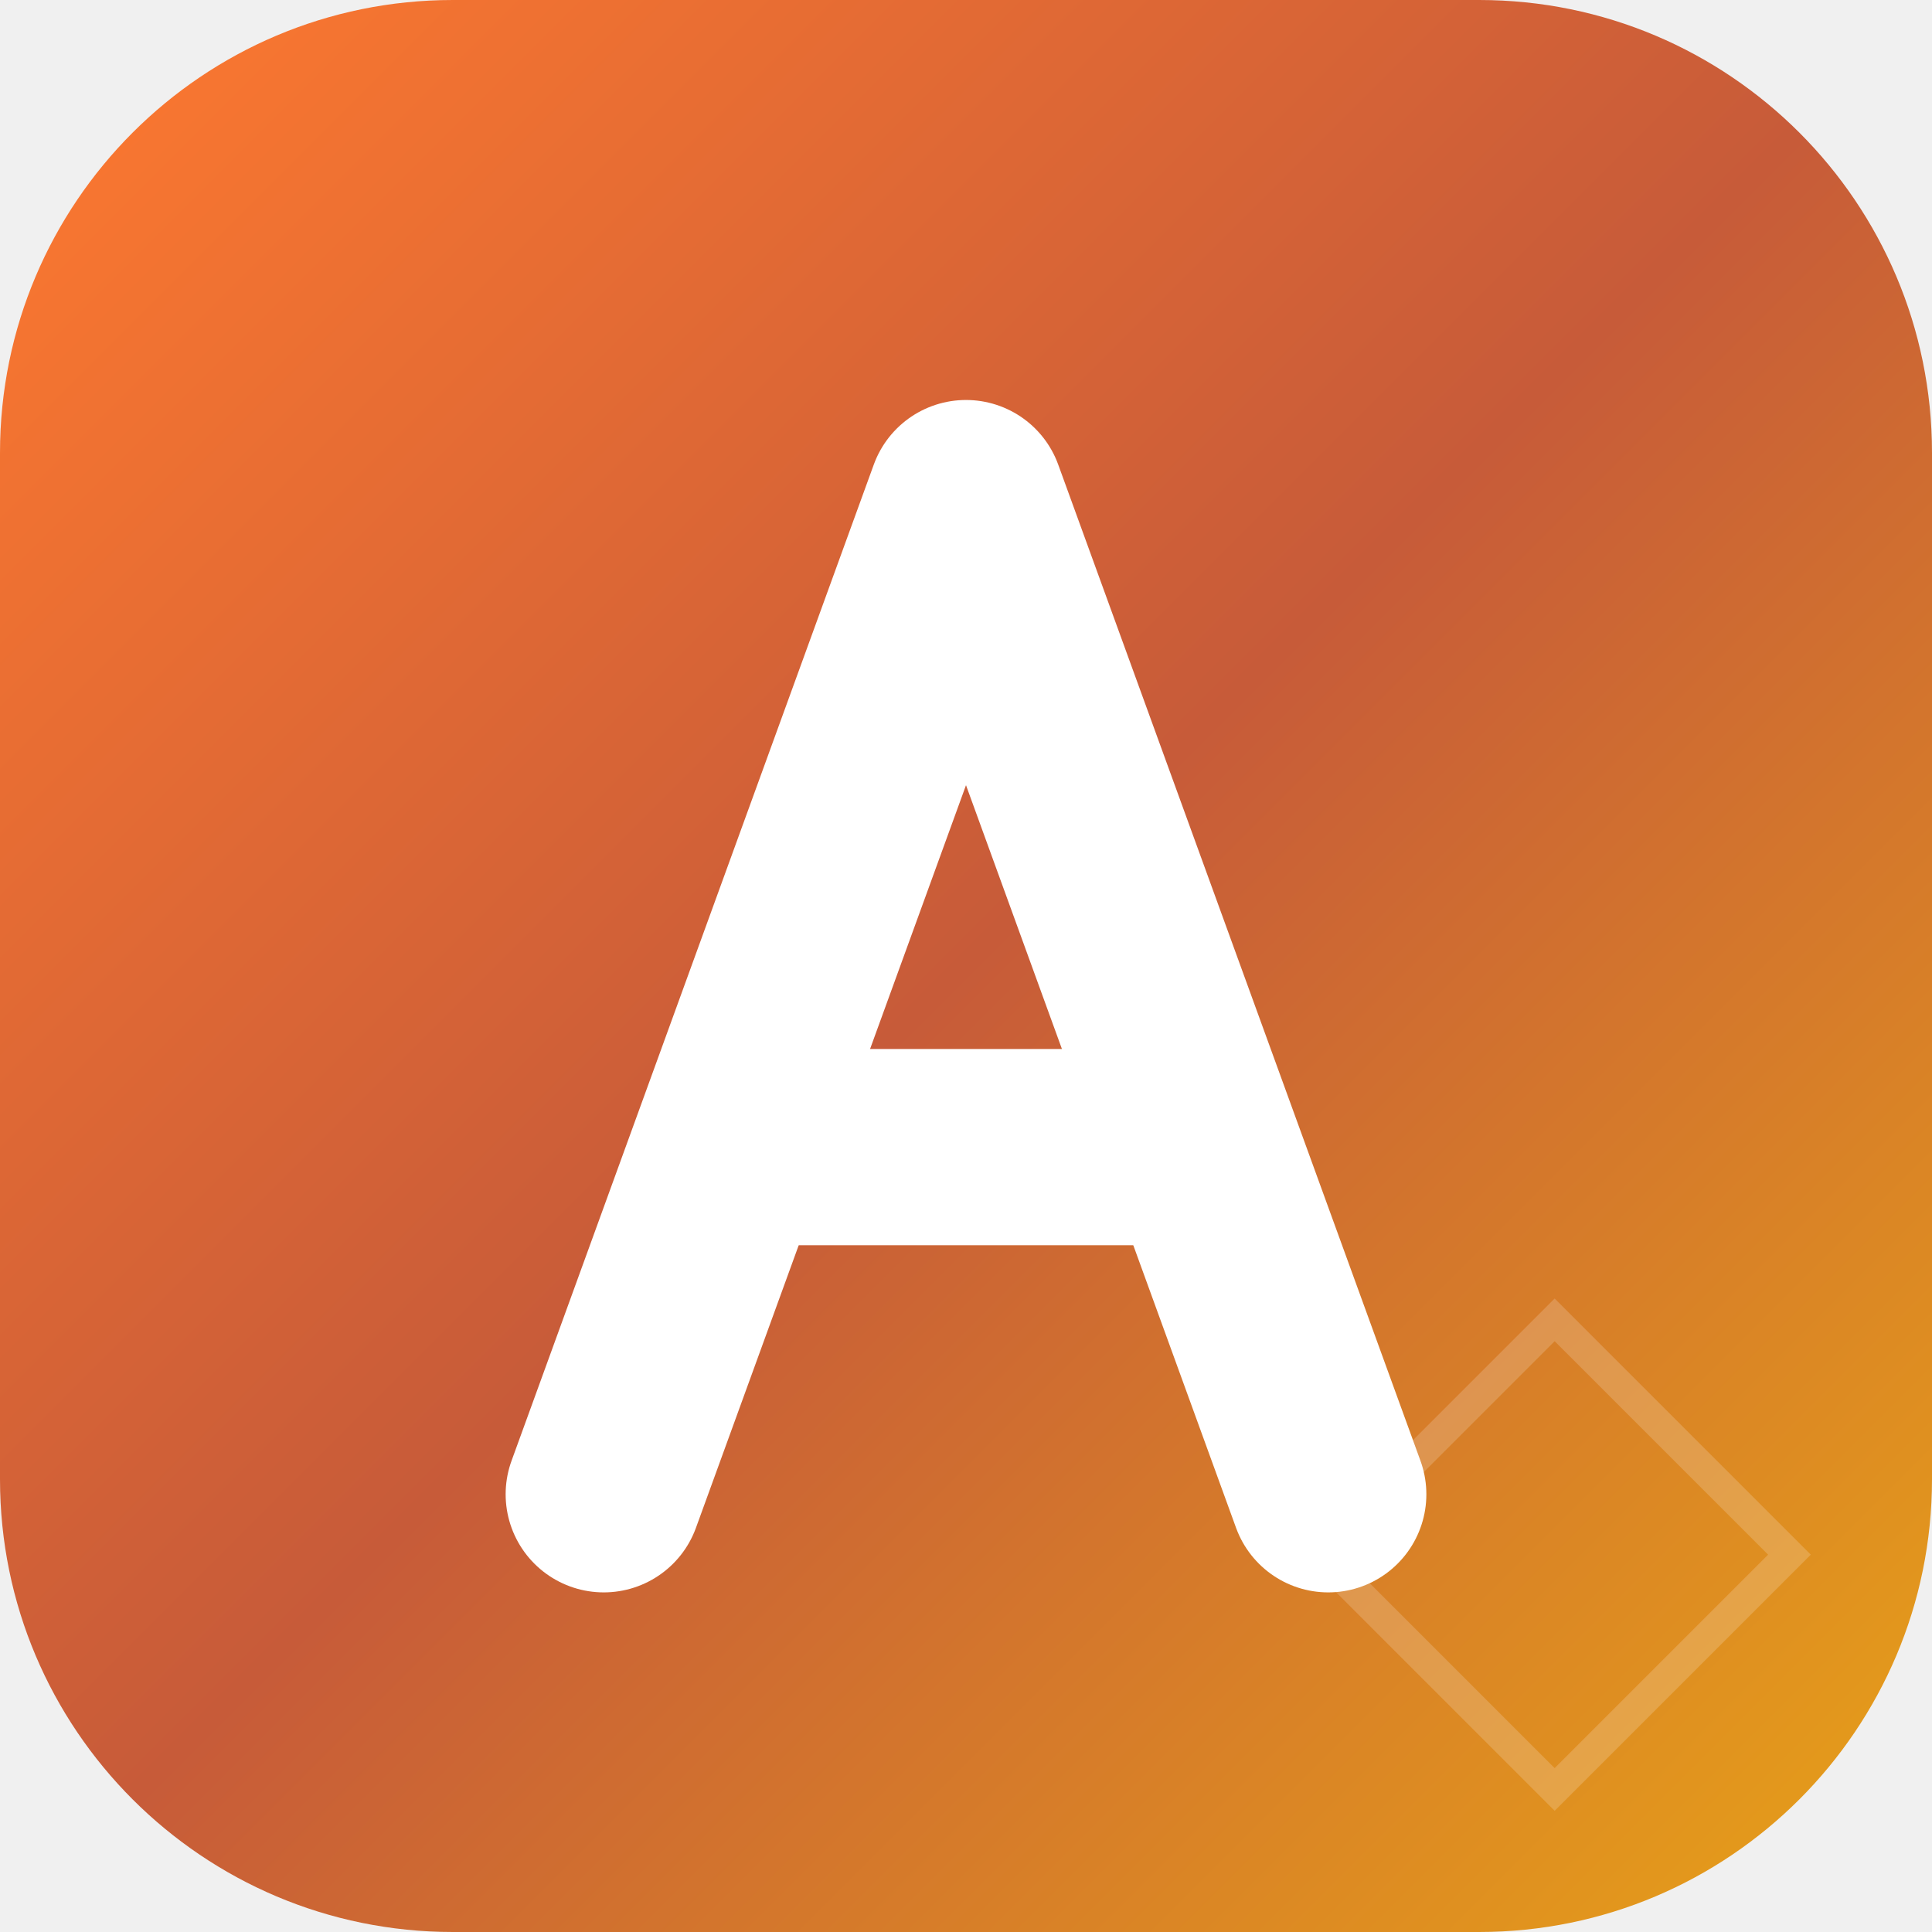
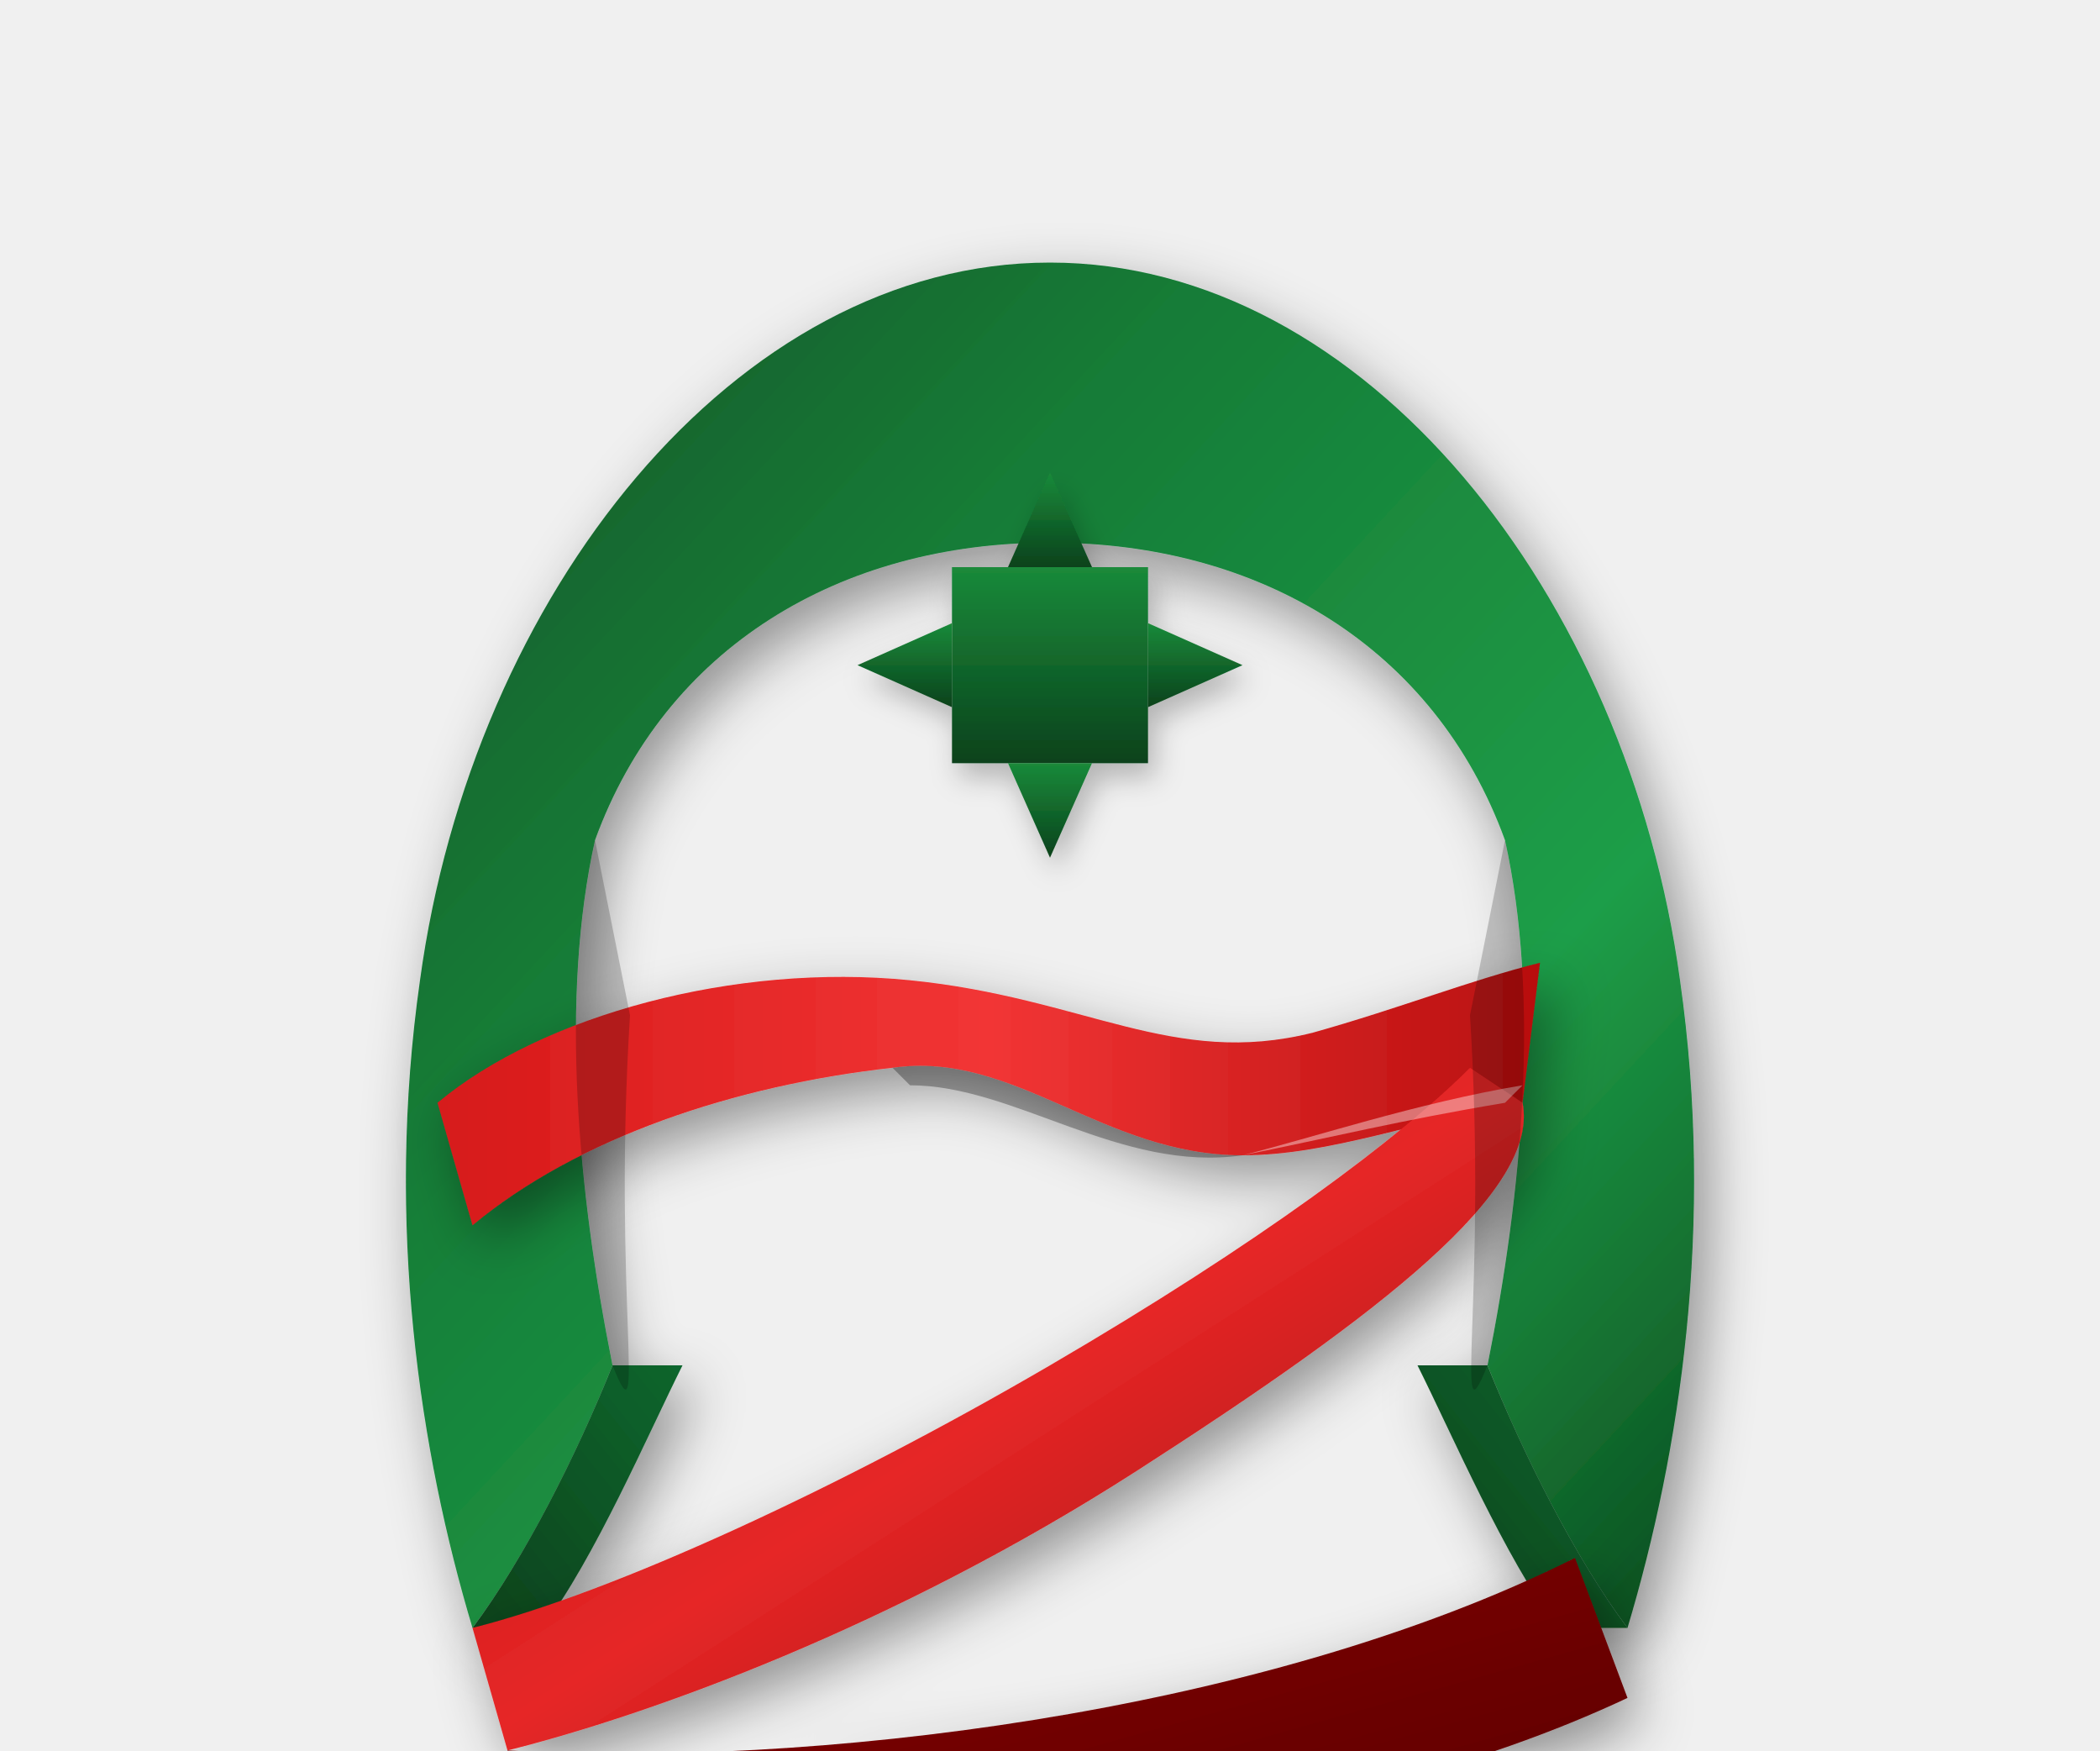
- <svg xmlns="http://www.w3.org/2000/svg" viewBox="0 0 128 128" width="128" height="128" role="img" aria-label="AMANZINE">
+ <svg xmlns="http://www.w3.org/2000/svg" viewBox="0 0 600 500" width="100%" height="100%">
  <defs>
-     <linearGradient id="amz" x1="0" y1="0" x2="1" y2="1">
-       <stop offset="0" stop-color="#FF7A2F" />
-       <stop offset=".5" stop-color="#C75B39" />
-       <stop offset="1" stop-color="#E8A317" />
+     <linearGradient id="greenOuter" x1="0%" y1="0%" x2="100%" y2="100%">
+       <stop offset="0%" stop-color="#0f5226" />
+       <stop offset="30%" stop-color="#167a36" />
+       <stop offset="70%" stop-color="#1e9e48" />
+       <stop offset="100%" stop-color="#0b4b1e" />
    </linearGradient>
+     <linearGradient id="greenInner" x1="0%" y1="100%" x2="100%" y2="0%">
+       <stop offset="0%" stop-color="#0a421c" />
+       <stop offset="100%" stop-color="#10662d" />
+     </linearGradient>
+     <linearGradient id="redBannerTop" x1="0%" y1="0%" x2="100%" y2="0%">
+       <stop offset="0%" stop-color="#d61a1a" />
+       <stop offset="50%" stop-color="#f23535" />
+       <stop offset="100%" stop-color="#b80f0f" />
+     </linearGradient>
+     <linearGradient id="redBannerBottom" x1="0%" y1="0%" x2="100%" y2="100%">
+       <stop offset="0%" stop-color="#b80f0f" />
+       <stop offset="50%" stop-color="#e62727" />
+       <stop offset="100%" stop-color="#8a0808" />
+     </linearGradient>
+     <linearGradient id="redBannerDark" x1="0%" y1="0%" x2="100%" y2="100%">
+       <stop offset="0%" stop-color="#8a0808" />
+       <stop offset="100%" stop-color="#590404" />
+     </linearGradient>
+     <linearGradient id="starGrad" x1="0%" y1="0%" x2="0%" y2="100%">
+       <stop offset="0%" stop-color="#1a8a3a" />
+       <stop offset="100%" stop-color="#09421c" />
+     </linearGradient>
+     <filter id="shadowRight" x="-20%" y="-20%" width="150%" height="150%">
+       <feDropShadow dx="4" dy="6" stdDeviation="8" flood-color="#000" flood-opacity="0.4" />
+     </filter>
+     <filter id="shadowLight" x="-10%" y="-10%" width="130%" height="130%">
+       <feDropShadow dx="2" dy="4" stdDeviation="4" flood-color="#000" flood-opacity="0.25" />
+     </filter>
  </defs>
-   <rect width="128" height="128" rx="30" fill="url(#amz)" />
-   <g fill="none" stroke="#ffffff" stroke-width="2" opacity=".18">
-     <rect x="92" y="92" width="22" height="22" transform="rotate(45 103 103)" />
-   </g>
-   <g stroke="#ffffff" stroke-width="13" stroke-linecap="round" stroke-linejoin="round" fill="none">
-     <path d="M40 99 L64 33 L88 99" />
-     <path d="M50 76 H78" />
+   <g transform="translate(300, 250)">
+     <g filter="url(#shadowRight)">
+       <path d="M 0 -175                C 90 -175, 165 -80, 180 30                C 190 100, 180 165, 165 215                C 150 195, 135 165, 125 140                C 135 90, 140 35, 130 -10                C 110 -65, 60 -95, 0 -95                C -60 -95, -110 -65, -130 -10                C -140 35, -135 90, -125 140                C -135 165, -150 195, -165 215                C -180 165, -190 100, -180 30                C -165 -80, -90 -175, 0 -175 Z" fill="url(#greenOuter)" />
+       <path d="M -125 140                C -135 165, -150 195, -165 215                L -145 215                C -130 195, -115 160, -105 140 Z" fill="url(#greenInner)" />
+       <path d="M 125 140                C 135 165, 150 195, 165 215                L 145 215                C 130 195, 115 160, 105 140 Z" fill="url(#greenInner)" />
+     </g>
+     <g transform="translate(0, -60)" filter="url(#shadowLight)">
+       <rect x="-28" y="-28" width="56" height="56" fill="url(#starGrad)" />
+       <polygon points="0,-55 12,-28 -12,-28" fill="url(#starGrad)" />
+       <polygon points="0,55 12,28 -12,28" fill="url(#starGrad)" />
+       <polygon points="55,0 28,12 28,-12" fill="url(#starGrad)" />
+       <polygon points="-55,0 -28,12 -28,-12" fill="url(#starGrad)" />
+     </g>
+     <g filter="url(#shadowRight)">
+       <path d="M -175 65                C -145 40, -90 25, -40 30                C 10 35, 35 55, 75 45                C 100 38, 120 30, 140 25                L 135 65                C 105 70, 80 80, 55 80                C 15 80, -10 50, -45 55                C -90 60, -135 75, -165 100 Z" fill="url(#redBannerTop)" />
+       <path d="M 135 65                C 140 90, 95 125, 25 170                C -45 215, -115 240, -155 250                L -165 215                C -125 205, -60 175, 0 140                C 60 105, 100 75, 120 55 Z" fill="url(#redBannerBottom)" />
+       <path d="M -155 250                C -70 255, 60 240, 150 195                L 165 235                C 80 275, -40 285, -145 285 Z" fill="url(#redBannerDark)" />
+     </g>
+     <path d="M 130 65 C 100 70, 80 75, 55 80 C 75 75, 105 65, 135 60 Z" fill="rgba(255,255,255,0.4)" />
+     <path d="M -45 55 C -10 50, 15 80, 55 80 C 20 85, -10 60, -40 60 Z" fill="rgba(0,0,0,0.3)" />
+     <path d="M -130 -10 C -140 35, -135 90, -125 140 C -115 165, -125 120, -120 40 Z" fill="rgba(0,0,0,0.2)" />
+     <path d="M 130 -10 C 140 35, 135 90, 125 140 C 115 165, 125 120, 120 40 Z" fill="rgba(0,0,0,0.2)" />
  </g>
</svg>
